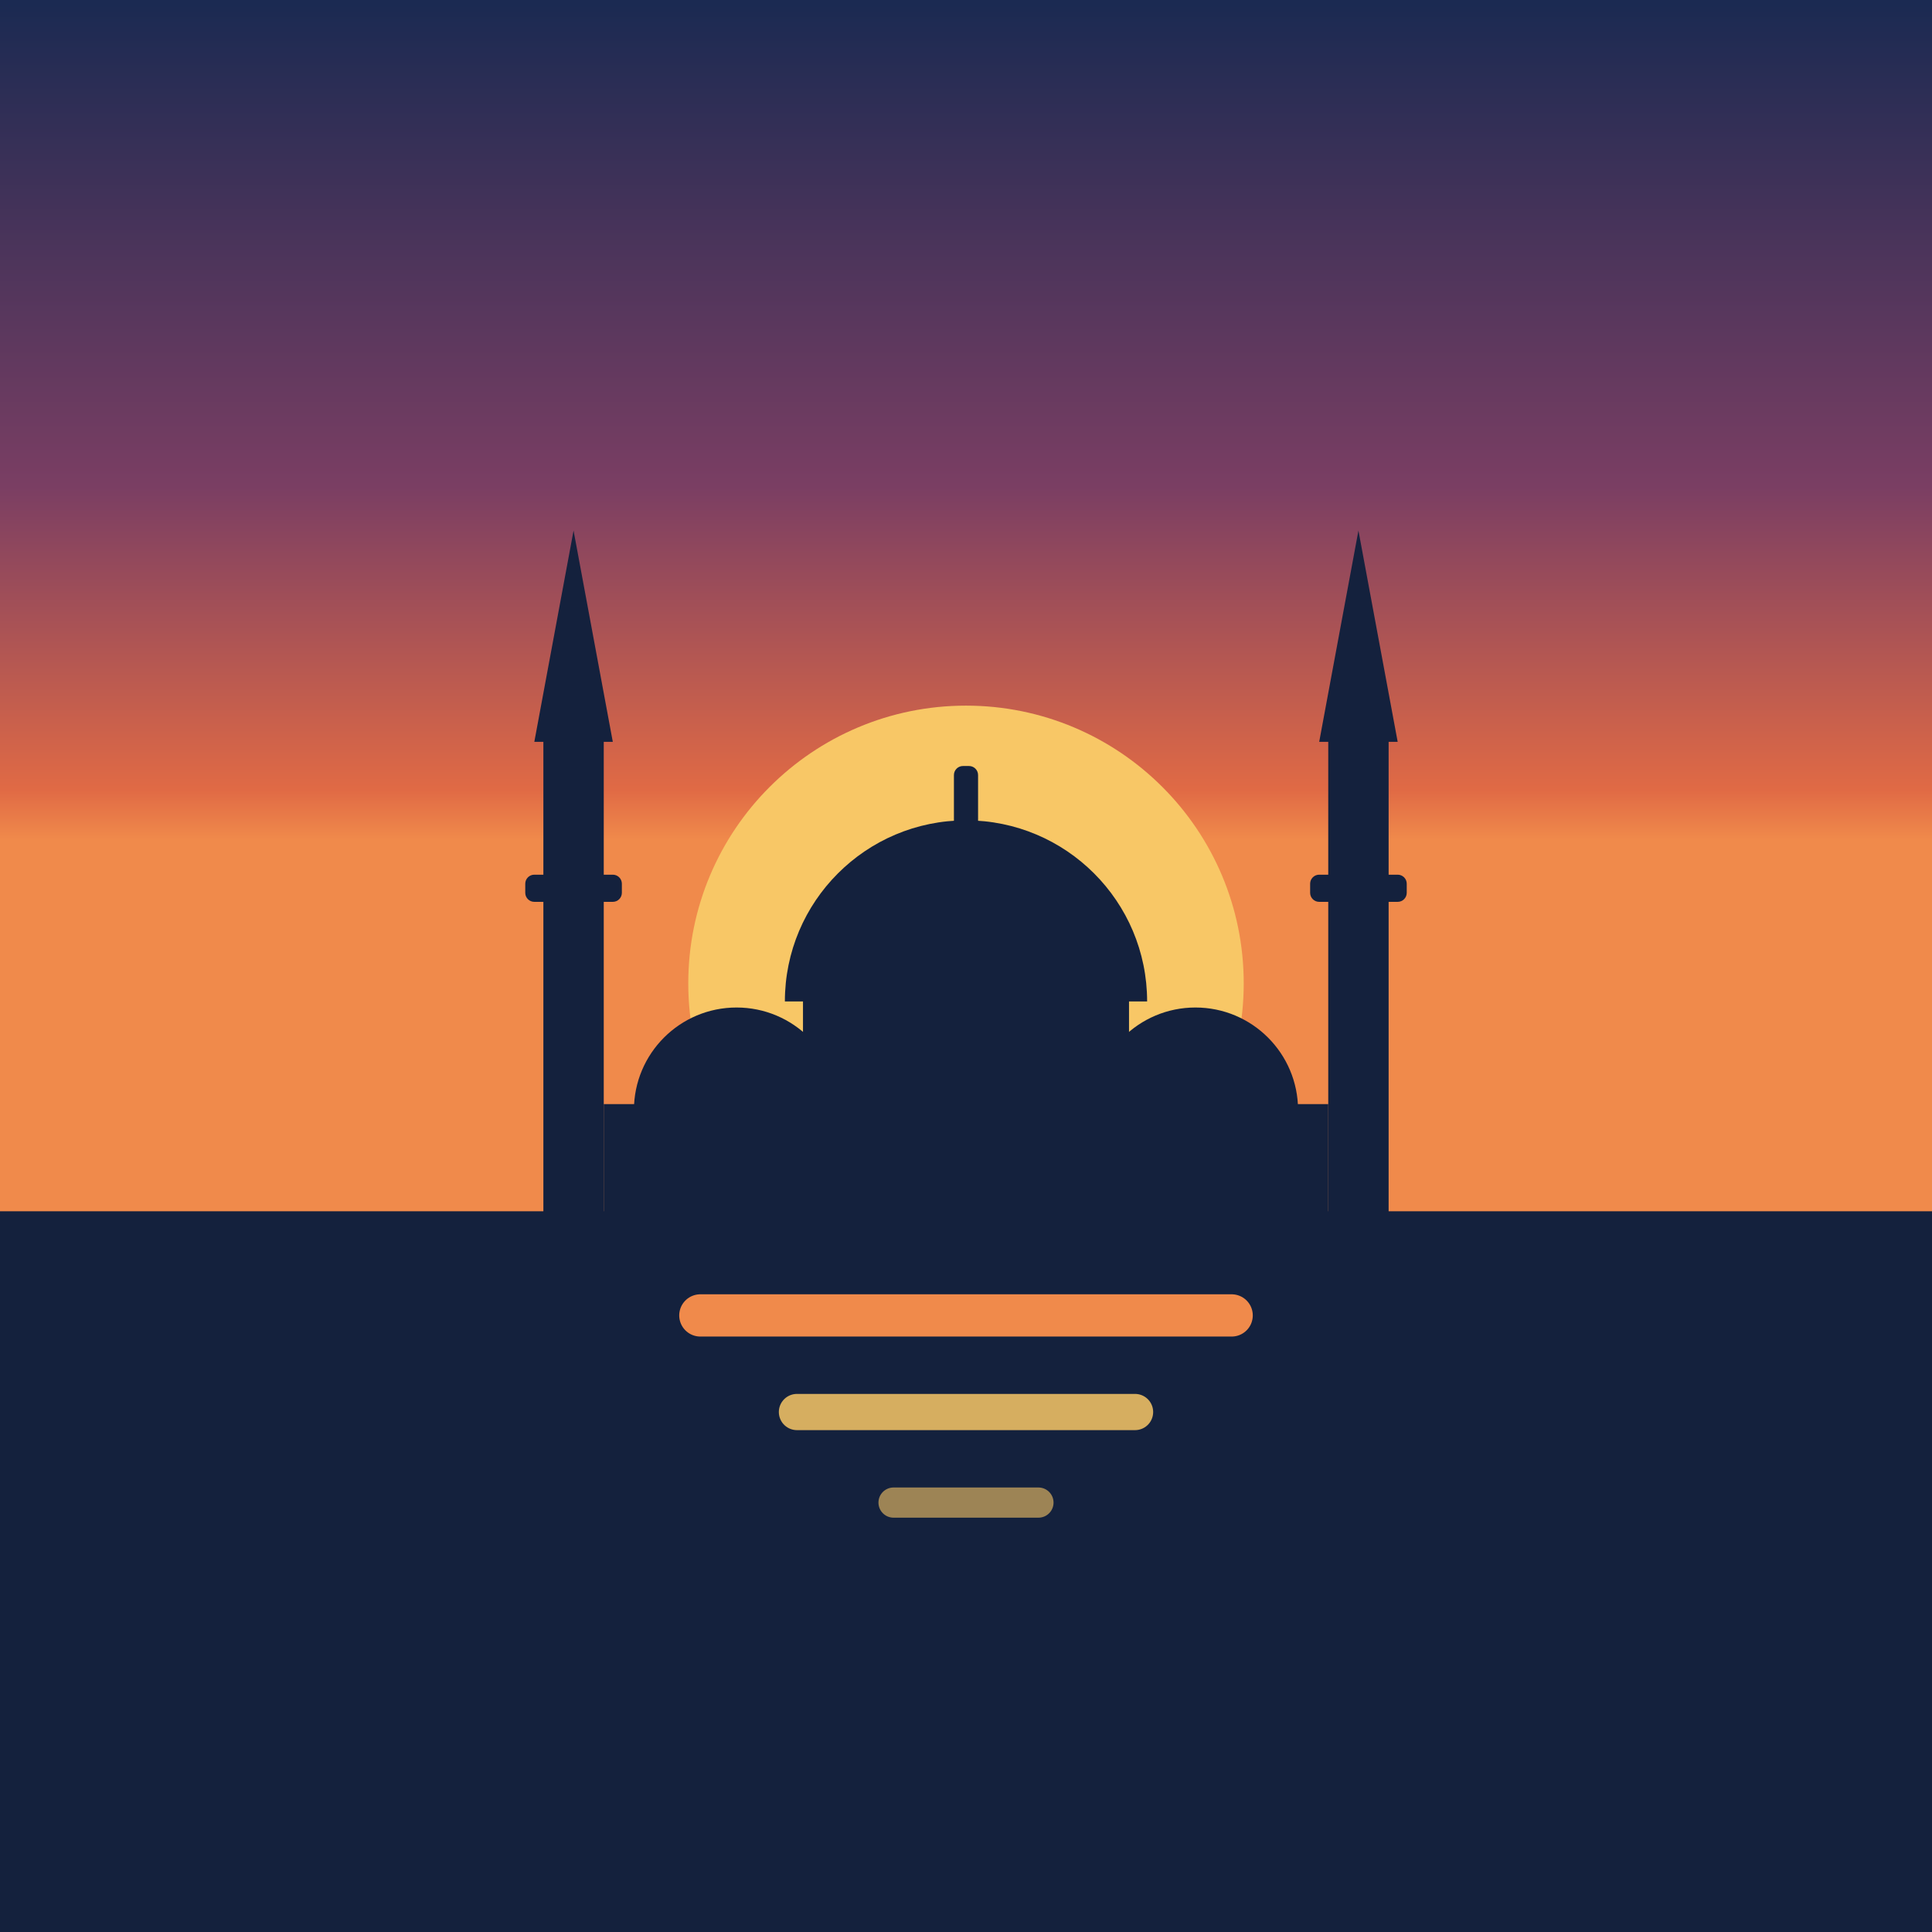
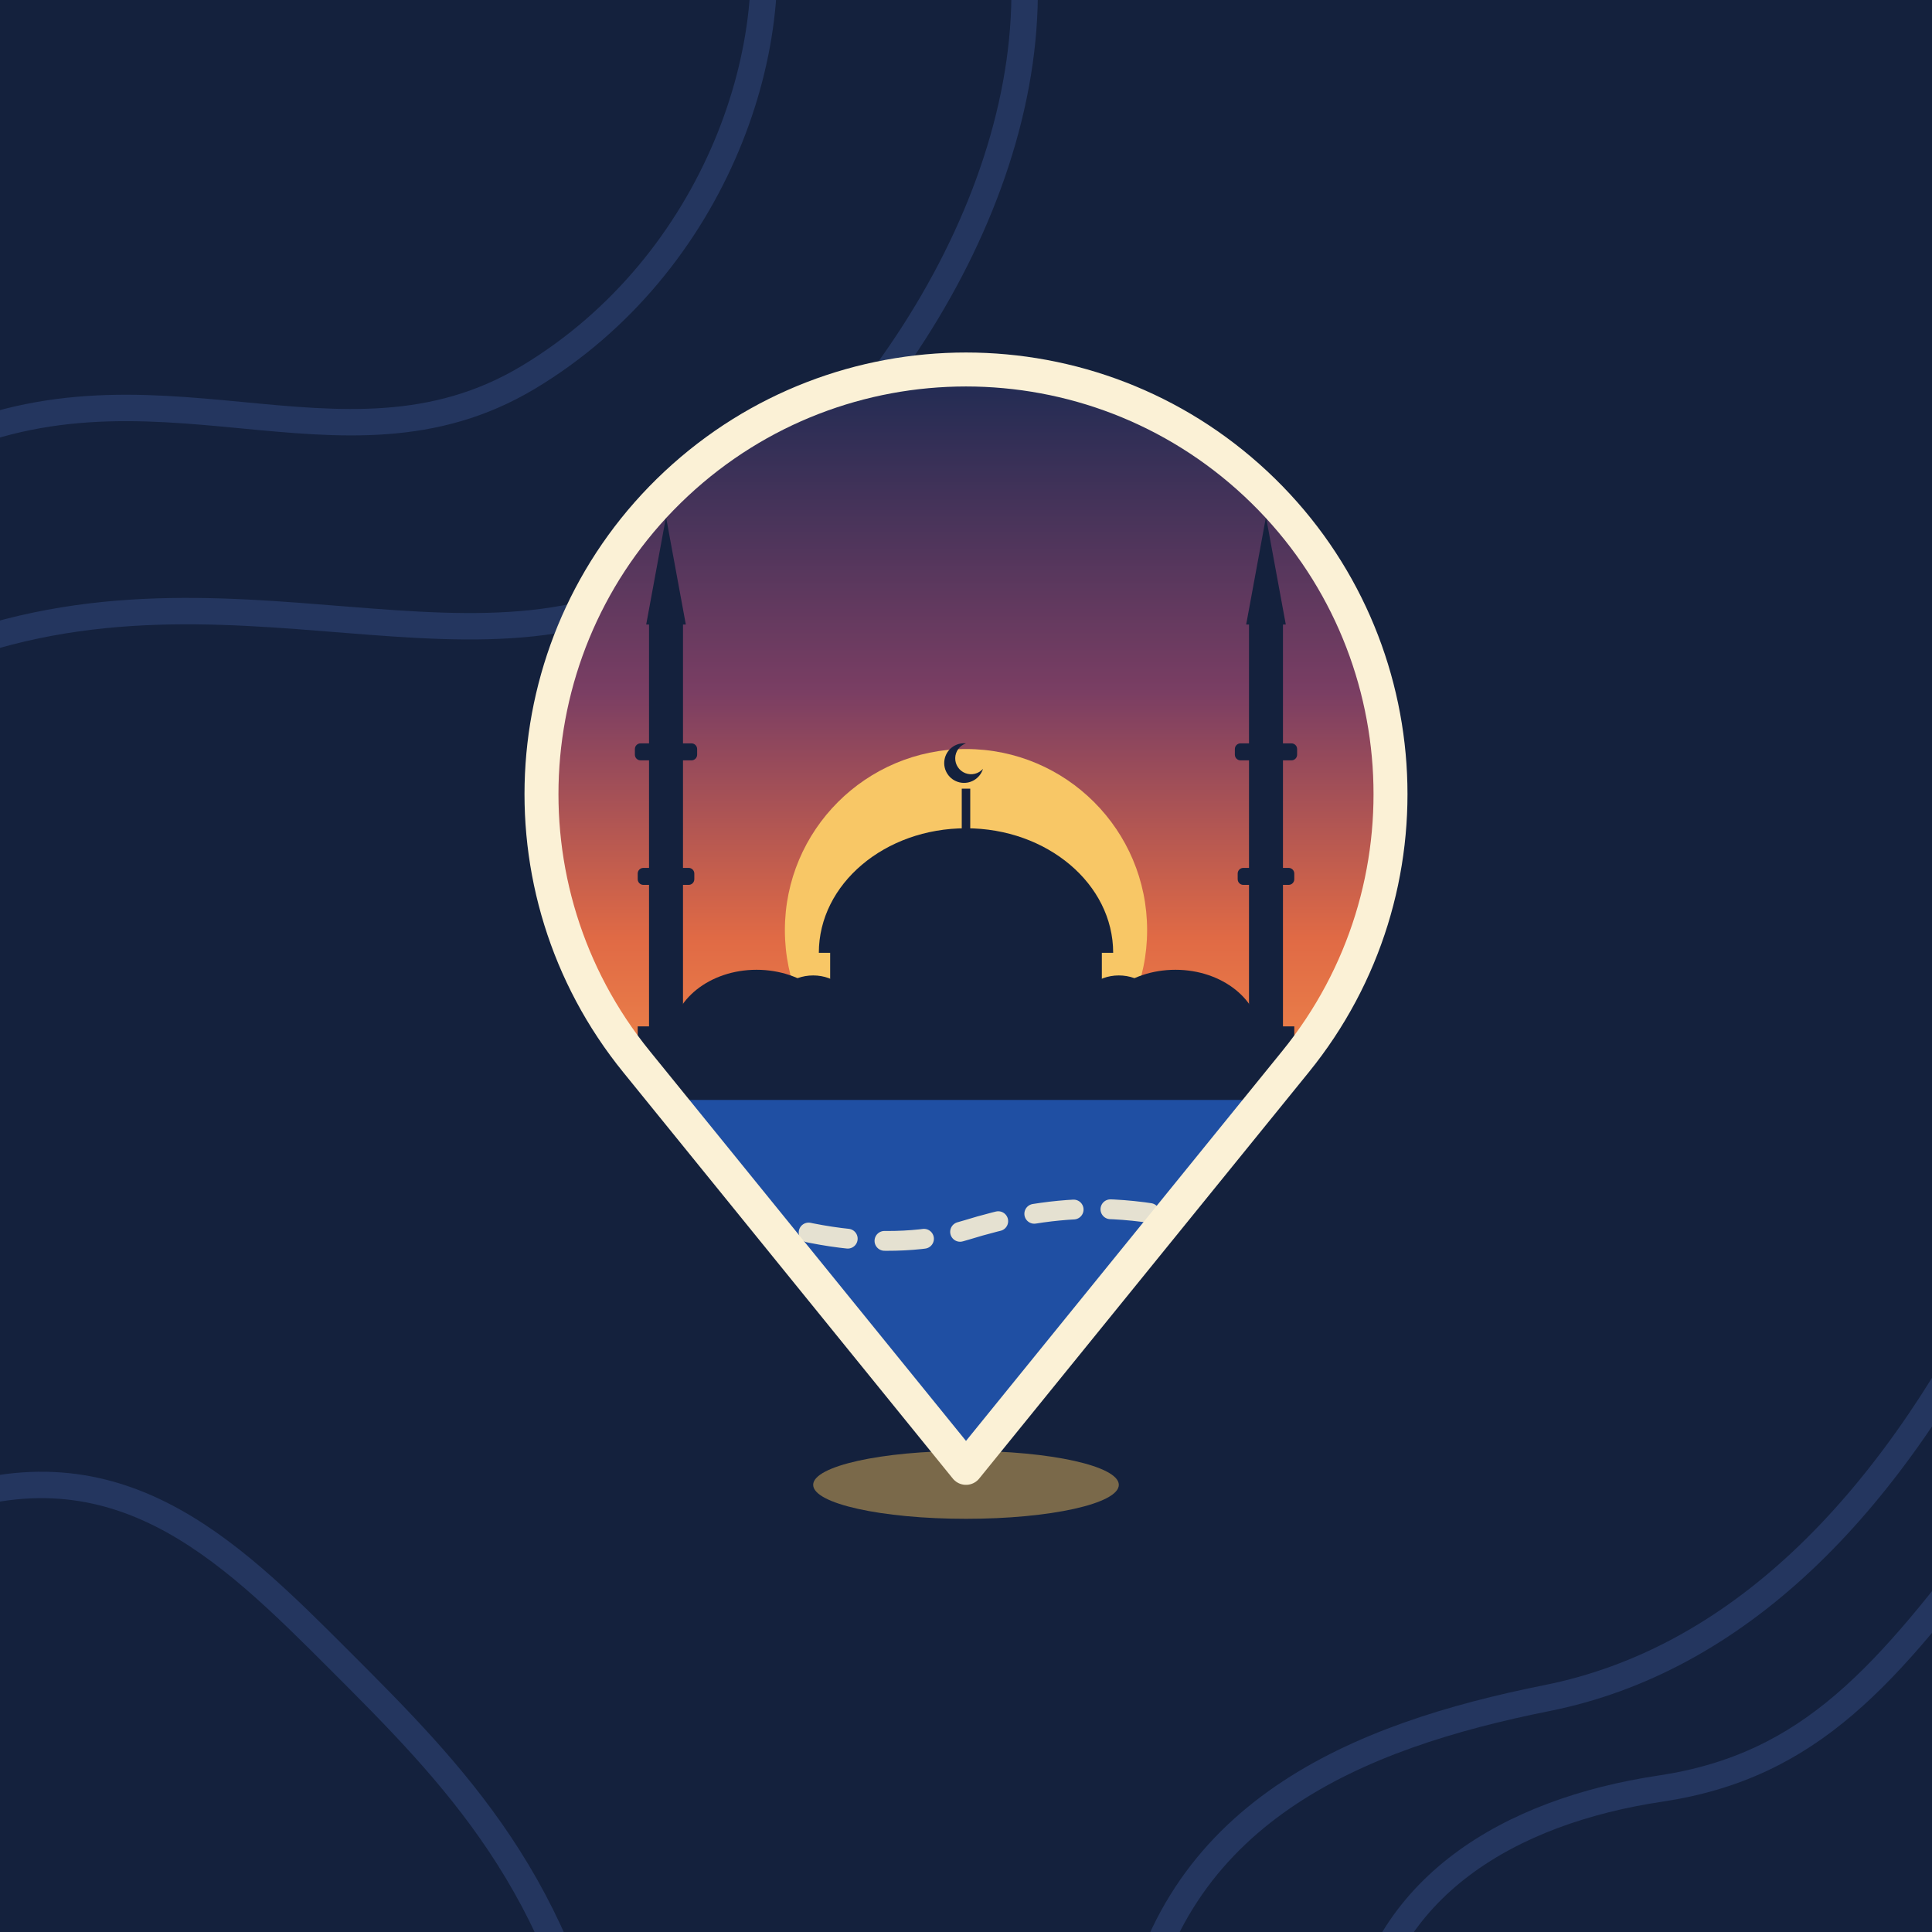
<svg xmlns="http://www.w3.org/2000/svg" viewBox="0 0 512 512">
-   <defs>
-     <linearGradient id="dusk" x1="0" y1="0" x2="0" y2="1">
-       <stop offset="0" stop-color="#1B2A52" />
-       <stop offset=".38" stop-color="#7A3E63" />
-       <stop offset=".62" stop-color="#E06A45" />
-       <stop offset=".66" stop-color="#F08A4B" />
-     </linearGradient>
-   </defs>
-   <rect width="512" height="338" fill="url(#dusk)" />
-   <g transform="translate(51.2 51) scale(0.8)">
-     <circle cx="256" cy="262" r="92" fill="#F8C766" />
-     <g fill="#14213D">
-       <path d="M196 268a60 60 0 0 1 120 0z" />
-       <rect x="252" y="190" width="8" height="22" rx="3" />
-       <rect x="202" y="266" width="108" height="44" />
-       <path d="M146 304a34 34 0 0 1 68 0zM298 304a34 34 0 0 1 68 0z" />
-       <rect x="136" y="302" width="240" height="36" />
-       <path d="M126 112l13 70h-26z" />
-       <rect x="116" y="180" width="20" height="158" />
-       <rect x="110" y="226" width="32" height="9" rx="3" />
-       <path d="M386 112l13 70h-26z" />
-       <rect x="376" y="180" width="20" height="158" />
-       <rect x="370" y="226" width="32" height="9" rx="3" />
+   <rect width="512" height="512" fill="#14213D" />
+   <g fill="none" stroke="#24365F" stroke-width="7" stroke-linecap="round">
+     <path d="M-20 120c60-30 110 10 160-20s70-90 60-130" />
+     <path d="M-20 175c80-34 150 14 205-26s95-110 85-170" />
+     <path d="M300 540c10-60 60-80 110-90s90-50 120-110" />
+     <path d="M360 540c6-40 40-60 80-66s60-30 90-70" />
+     <path d="M-20 400c50-20 80 10 110 40s60 60 70 120" />
+   </g>
+   <g transform="translate(64 50) scale(0.75)">
+     <defs>
+       <linearGradient id="duskm" x1="0" y1="0" x2="0" y2="1">
+         <stop offset="0" stop-color="#1B2A52" />
+         <stop offset=".45" stop-color="#7A3E63" />
+         <stop offset=".78" stop-color="#E06A45" />
+         <stop offset="1" stop-color="#F08A4B" />
+       </linearGradient>
+       <clipPath id="pinm">
+         <path d="M256 452L139.6 308.5A150 150 0 1 1 372.4 308.5Z" />
+       </clipPath>
+     </defs>
+     <ellipse cx="256" cy="458" rx="54" ry="12" fill="#F6C25B" opacity=".45" />
+     <g clip-path="url(#pinm)">
+       <rect x="100" y="60" width="312" height="262" fill="url(#duskm)" />
+       <circle cx="256" cy="262" r="64" fill="#F8C766" />
+       <g fill="#14213D">
+         <path d="M204 270a52 44 0 0 1 104 0z" />
+         <rect x="254.5" y="212" width="3" height="16" />
+         <path d="M262 205a7 7 0 1 1-6-9 5.6 5.6 0 1 0 6 9z" />
+         <rect x="208" y="268" width="96" height="34" />
+         <path d="M152 300a30 24 0 0 1 60 0zM300 300a30 24 0 0 1 60 0z" />
+         <path d="M188 290a14 12 0 0 1 28 0zM296 290a14 12 0 0 1 28 0z" />
+         <rect x="140" y="296" width="232" height="30" />
+         <path d="M150 116l7 38h-14z" />
+         <rect x="144" y="152" width="12" height="174" />
+         <rect x="139" y="196" width="22" height="6" rx="2" />
+         <rect x="140" y="240" width="20" height="6" rx="2" />
+         <path d="M362 116l7 38h-14z" />
+         <rect x="356" y="152" width="12" height="174" />
+         <rect x="351" y="196" width="22" height="6" rx="2" />
+         <rect x="352" y="240" width="20" height="6" rx="2" />
+       </g>
+       <rect x="100" y="322" width="312" height="140" fill="#1F4FA3" />
+       <path d="M150 350c40 22 80 26 106 18s60-14 106 6" fill="none" stroke="#FBF1D6" stroke-width="7" stroke-linecap="round" stroke-dasharray="14 13" opacity=".9" />
    </g>
-   </g>
-   <rect y="321" width="512" height="191" fill="#14213D" />
-   <g transform="translate(51.2 51) scale(0.8)">
-     <g fill="none" stroke-linecap="round">
-       <path d="M168 372h176" stroke="#F08A4B" stroke-width="14" />
-       <path d="M200 404h112" stroke="#F8C766" stroke-width="12" opacity=".85" />
-       <path d="M232 434h48" stroke="#F8C766" stroke-width="10" opacity=".6" />
-     </g>
+     <path d="M256 452L139.6 308.5A150 150 0 1 1 372.4 308.5Z" fill="none" stroke="#FBF1D6" stroke-width="12" stroke-linejoin="round" />
  </g>
</svg>
